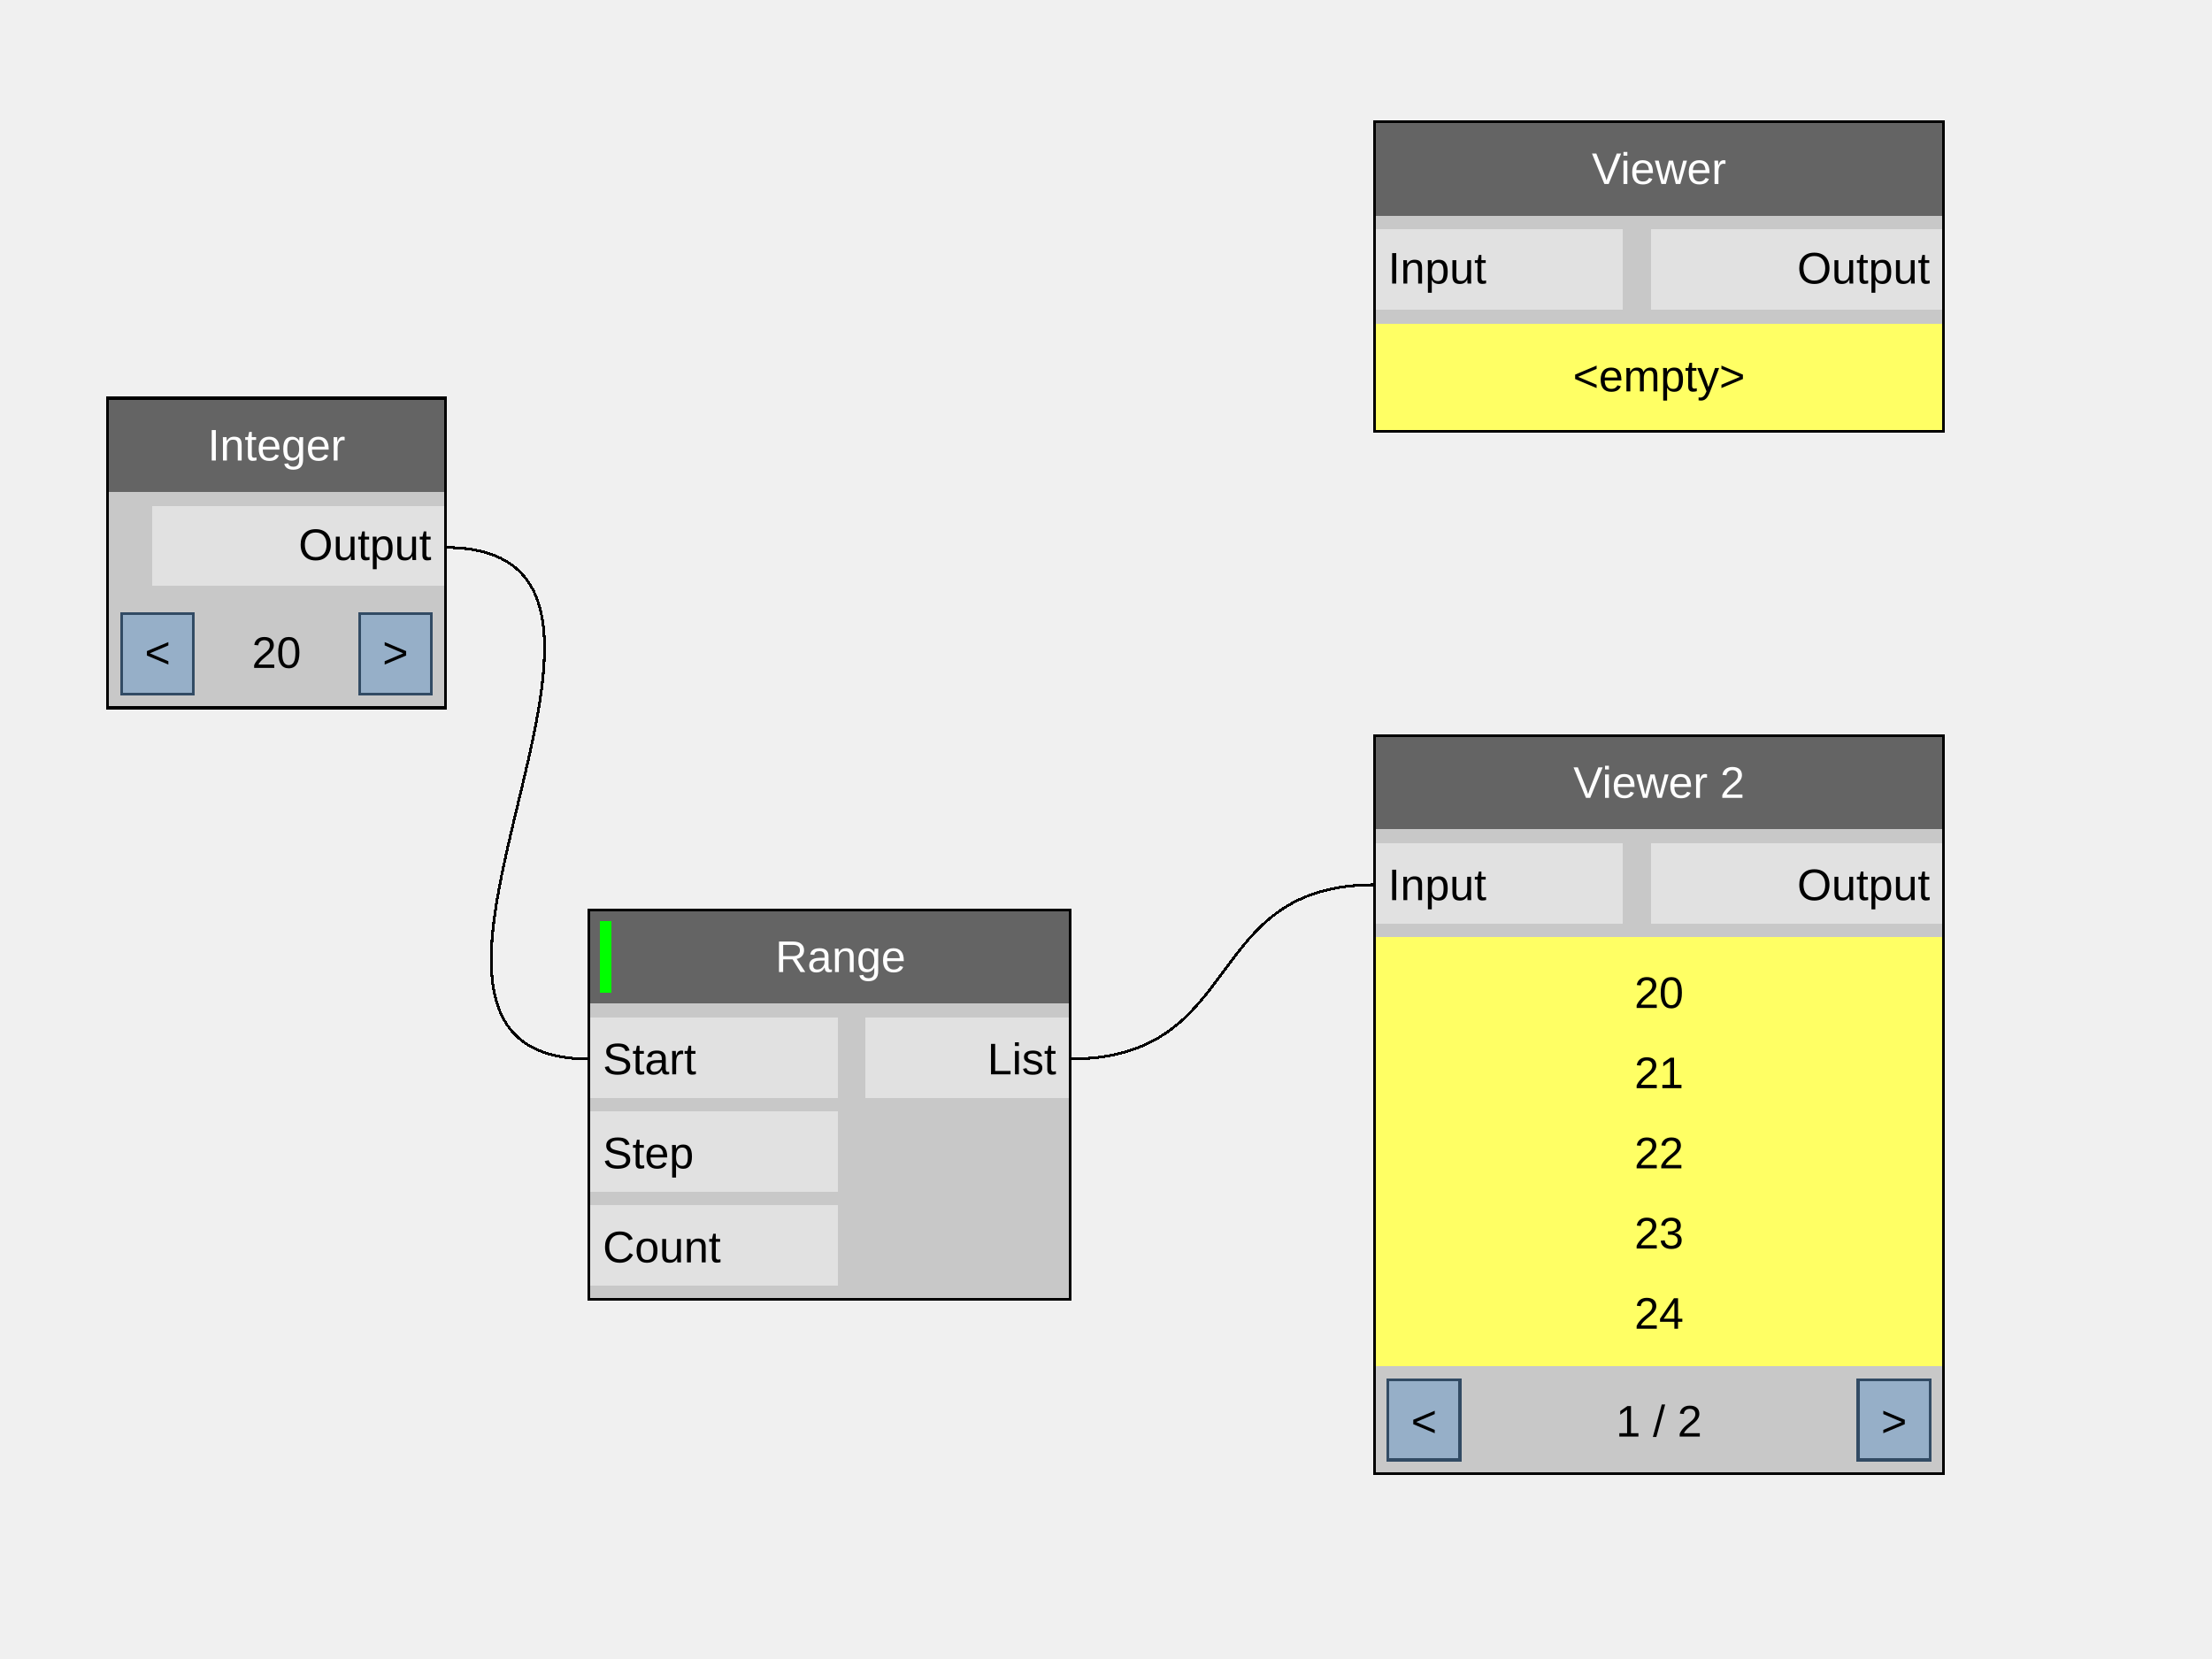
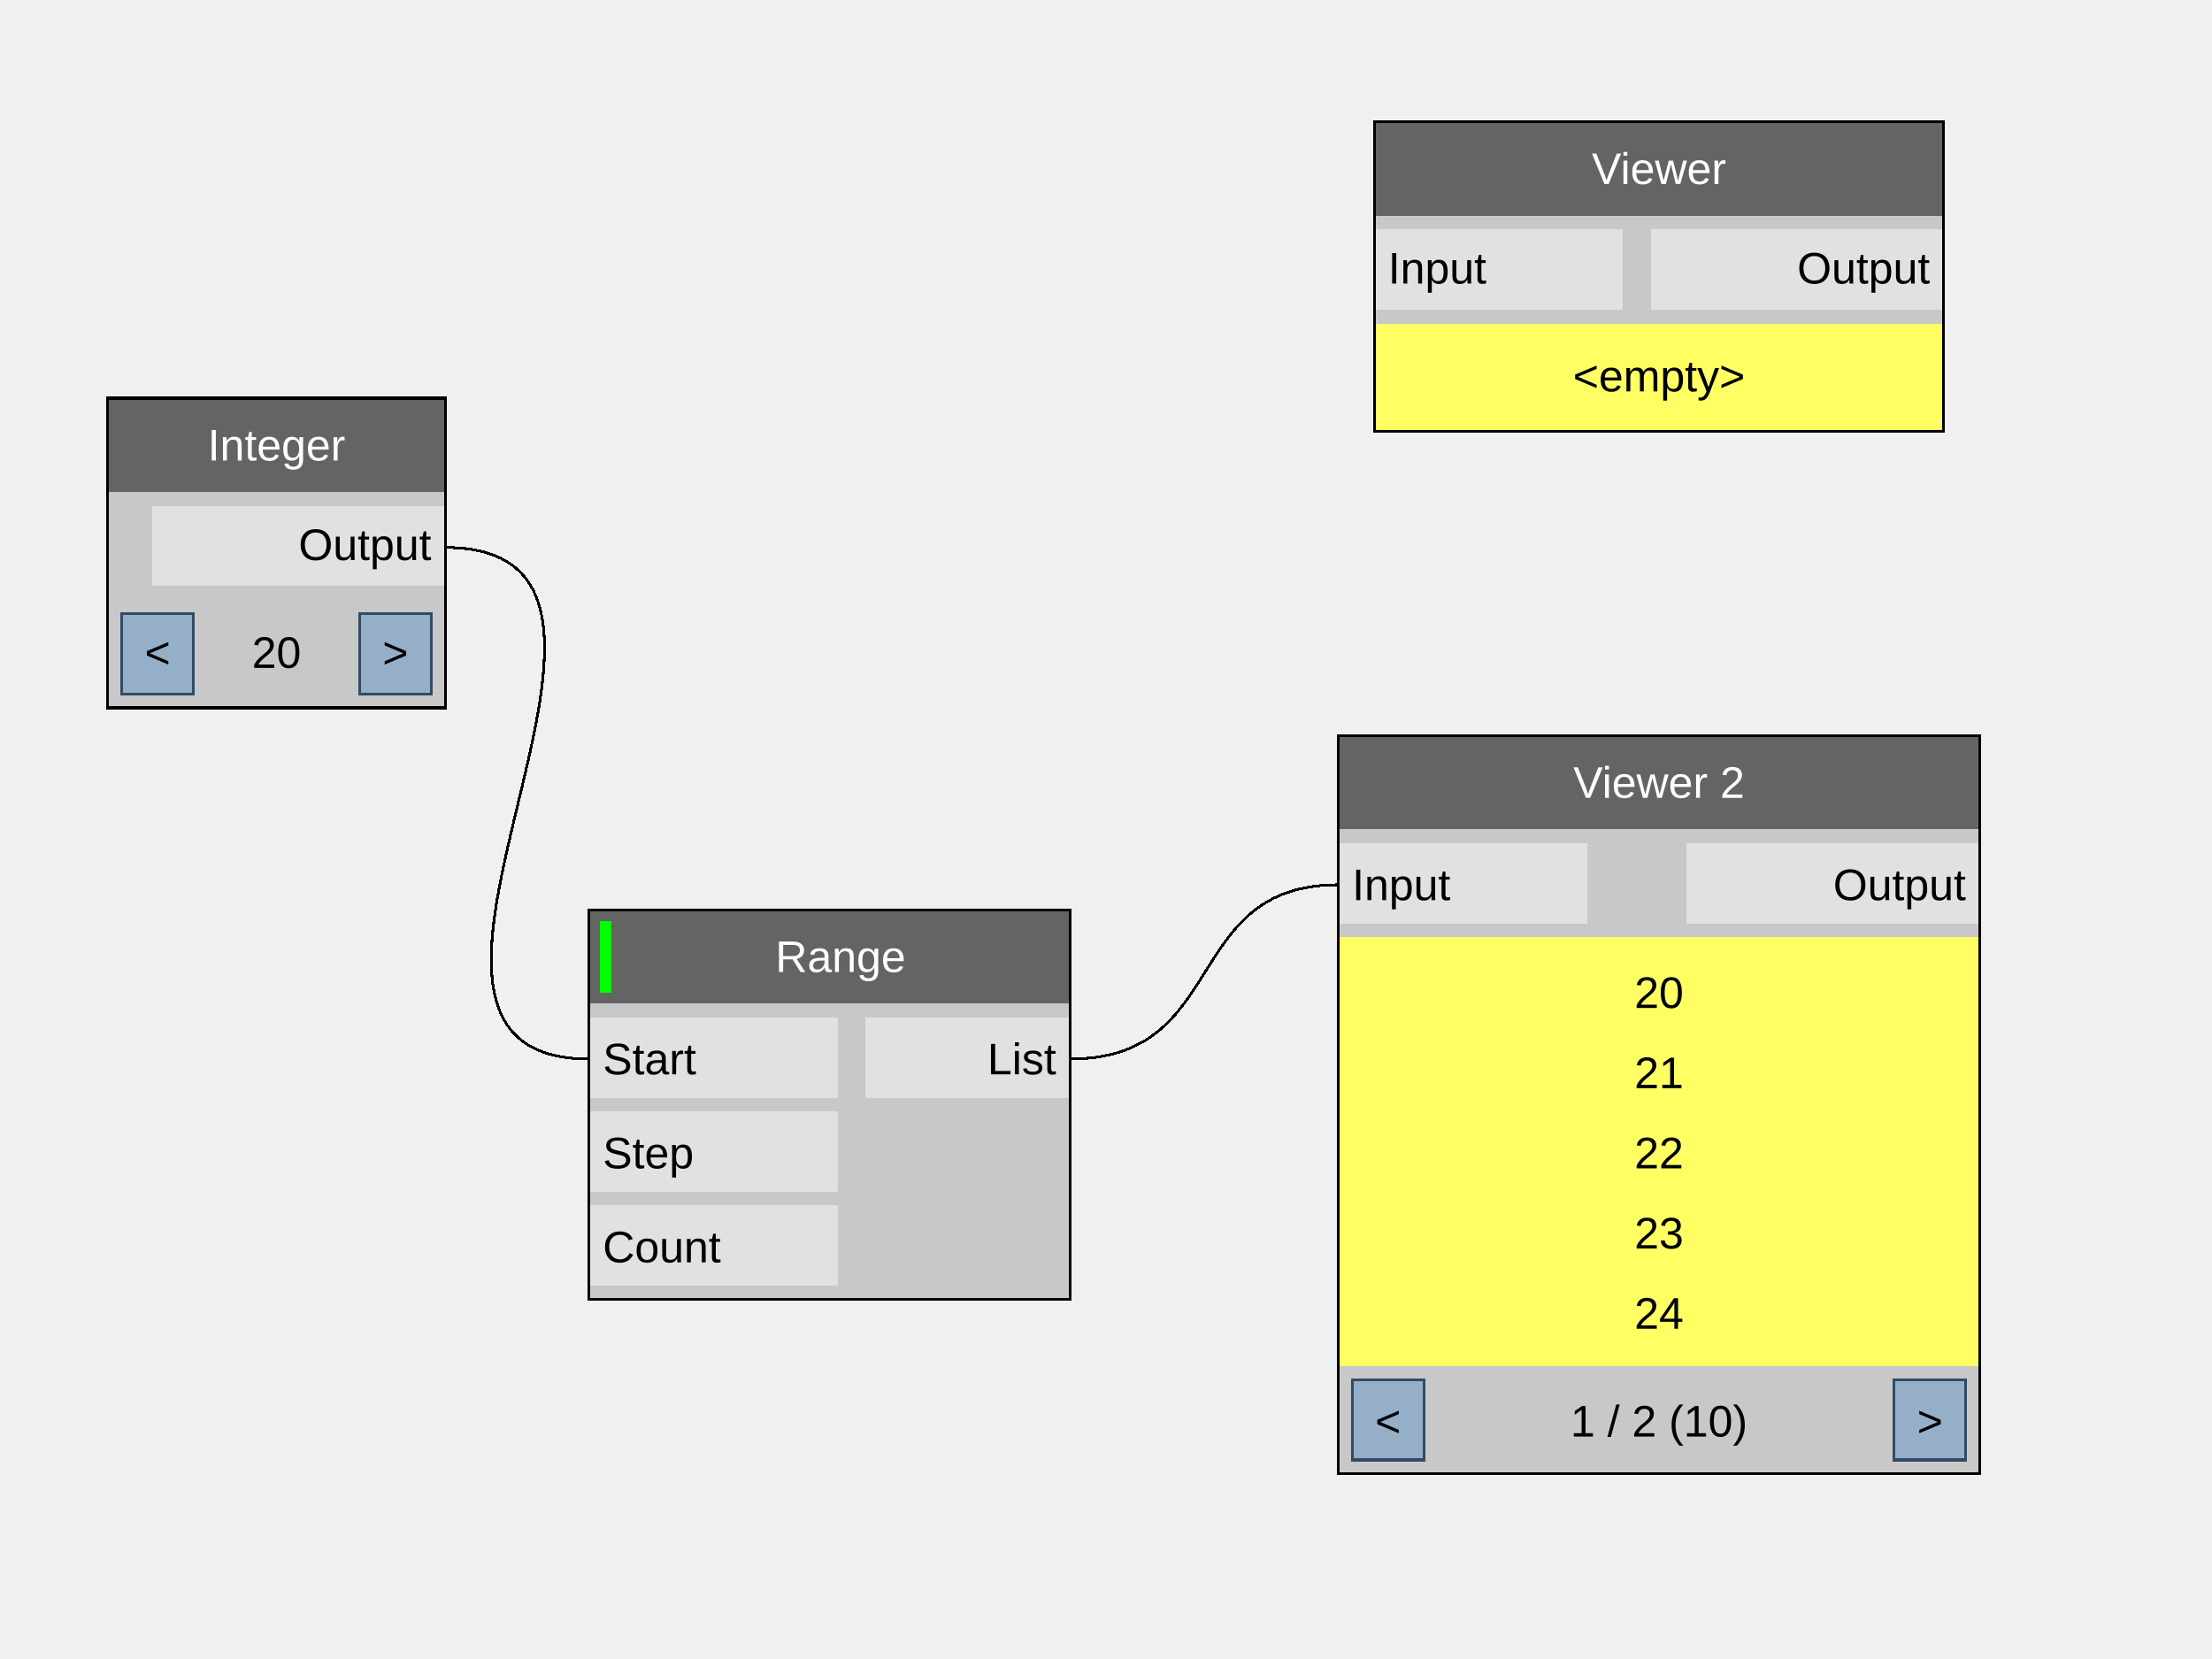
<svg xmlns="http://www.w3.org/2000/svg" version="1.1" width="800" height="600" shape-rendering="crispEdges">
  <rect x="0" y="0" width="800" height="600" style="fill:rgb(240,240,240);" />
  <path d="M161,198 C258,198 117,383 213,383" style="fill:none;stroke-width:1px;stroke:rgb(0,0,0);" />
-   <path d="M387,383 C451,383 434,320 497,320" style="fill:none;stroke-width:1px;stroke:rgb(0,0,0);" />
+   <path d="M387,383 C445,383 427,320 484,320" style="fill:none;stroke-width:1px;stroke:rgb(0,0,0);" />
  <rect x="39" y="144" width="122" height="34" style="fill:rgb(100,100,100);" />
  <text x="100" y="161" dominant-baseline="central" text-anchor="middle" style="fill:rgb(255,255,255);font-family:Arial;font-size:16px;">Integer</text>
  <rect x="39" y="178" width="122" height="39" style="fill:rgb(200,200,200);" />
  <rect x="55" y="183" width="106" height="29" style="fill:rgb(225,225,225);" />
  <text x="156" y="197" dominant-baseline="central" text-anchor="end" style="fill:rgb(0,0,0);font-family:Arial;font-size:16px;">Output</text>
  <rect x="39" y="217" width="122" height="39" style="fill:rgb(200,200,200);" />
  <text x="100" y="236" dominant-baseline="central" text-anchor="middle" style="fill:rgb(0,0,0);font-family:Arial;font-size:16px;">20</text>
  <rect x="44" y="222" width="26" height="29" style="fill:rgb(150,175,200);" />
  <text x="57" y="236" dominant-baseline="central" text-anchor="middle" style="fill:rgb(0,0,0);font-family:Arial;font-size:16px;">&lt;</text>
  <rect x="44" y="222" width="26" height="29" style="fill:none;stroke-width:1px;stroke:rgb(50,75,100);" />
  <rect x="130" y="222" width="26" height="29" style="fill:rgb(150,175,200);" />
  <text x="143" y="236" dominant-baseline="central" text-anchor="middle" style="fill:rgb(0,0,0);font-family:Arial;font-size:16px;">&gt;</text>
  <rect x="130" y="222" width="26" height="29" style="fill:none;stroke-width:1px;stroke:rgb(50,75,100);" />
  <rect x="39" y="144" width="122" height="112" style="fill:none;stroke-width:1px;stroke:rgb(0,0,0);" />
  <rect x="213" y="329" width="174" height="34" style="fill:rgb(100,100,100);" />
  <text x="304" y="346" dominant-baseline="central" text-anchor="middle" style="fill:rgb(255,255,255);font-family:Arial;font-size:16px;">Range</text>
  <rect x="217" y="333" width="4" height="26" style="fill:rgb(0,255,0);" />
  <rect x="213" y="363" width="174" height="107" style="fill:rgb(200,200,200);" />
  <rect x="213" y="368" width="90" height="29" style="fill:rgb(225,225,225);" />
  <text x="218" y="383" dominant-baseline="central" text-anchor="start" style="fill:rgb(0,0,0);font-family:Arial;font-size:16px;">Start</text>
  <rect x="213" y="402" width="90" height="29" style="fill:rgb(225,225,225);" />
  <text x="218" y="417" dominant-baseline="central" text-anchor="start" style="fill:rgb(0,0,0);font-family:Arial;font-size:16px;">Step</text>
  <rect x="213" y="436" width="90" height="29" style="fill:rgb(225,225,225);" />
  <text x="218" y="451" dominant-baseline="central" text-anchor="start" style="fill:rgb(0,0,0);font-family:Arial;font-size:16px;">Count</text>
  <rect x="313" y="368" width="74" height="29" style="fill:rgb(225,225,225);" />
  <text x="382" y="383" dominant-baseline="central" text-anchor="end" style="fill:rgb(0,0,0);font-family:Arial;font-size:16px;">List</text>
  <rect x="213" y="329" width="174" height="141" style="fill:none;stroke-width:1px;stroke:rgb(0,0,0);" />
  <rect x="497" y="44" width="206" height="34" style="fill:rgb(100,100,100);" />
  <text x="600" y="61" dominant-baseline="central" text-anchor="middle" style="fill:rgb(255,255,255);font-family:Arial;font-size:16px;">Viewer</text>
  <rect x="497" y="78" width="206" height="39" style="fill:rgb(200,200,200);" />
  <rect x="497" y="83" width="90" height="29" style="fill:rgb(225,225,225);" />
  <text x="502" y="97" dominant-baseline="central" text-anchor="start" style="fill:rgb(0,0,0);font-family:Arial;font-size:16px;">Input</text>
  <rect x="597" y="83" width="106" height="29" style="fill:rgb(225,225,225);" />
  <text x="698" y="97" dominant-baseline="central" text-anchor="end" style="fill:rgb(0,0,0);font-family:Arial;font-size:16px;">Output</text>
  <rect x="497" y="117" width="206" height="39" style="fill:rgb(255,255,100);" />
  <text x="600" y="136" dominant-baseline="central" text-anchor="middle" style="fill:rgb(0,0,0);font-family:Arial;font-size:16px;">&lt;empty&gt;</text>
  <rect x="497" y="44" width="206" height="112" style="fill:none;stroke-width:1px;stroke:rgb(0,0,0);" />
-   <rect x="497" y="266" width="206" height="34" style="fill:rgb(100,100,100);" />
+   <rect x="484" y="266" width="232" height="34" style="fill:rgb(100,100,100);" />
  <text x="600" y="283" dominant-baseline="central" text-anchor="middle" style="fill:rgb(255,255,255);font-family:Arial;font-size:16px;">Viewer 2</text>
-   <rect x="497" y="300" width="206" height="39" style="fill:rgb(200,200,200);" />
-   <rect x="497" y="305" width="90" height="29" style="fill:rgb(225,225,225);" />
-   <text x="502" y="320" dominant-baseline="central" text-anchor="start" style="fill:rgb(0,0,0);font-family:Arial;font-size:16px;">Input</text>
-   <rect x="597" y="305" width="106" height="29" style="fill:rgb(225,225,225);" />
-   <text x="698" y="320" dominant-baseline="central" text-anchor="end" style="fill:rgb(0,0,0);font-family:Arial;font-size:16px;">Output</text>
-   <rect x="497" y="339" width="206" height="155" style="fill:rgb(255,255,100);" />
+   <rect x="484" y="300" width="232" height="39" style="fill:rgb(200,200,200);" />
+   <rect x="484" y="305" width="90" height="29" style="fill:rgb(225,225,225);" />
+   <text x="489" y="320" dominant-baseline="central" text-anchor="start" style="fill:rgb(0,0,0);font-family:Arial;font-size:16px;">Input</text>
+   <rect x="610" y="305" width="106" height="29" style="fill:rgb(225,225,225);" />
+   <text x="711" y="320" dominant-baseline="central" text-anchor="end" style="fill:rgb(0,0,0);font-family:Arial;font-size:16px;">Output</text>
+   <rect x="484" y="339" width="232" height="155" style="fill:rgb(255,255,100);" />
  <text x="600" y="359" dominant-baseline="central" text-anchor="middle" style="fill:rgb(0,0,0);font-family:Arial;font-size:16px;">20</text>
  <text x="600" y="388" dominant-baseline="central" text-anchor="middle" style="fill:rgb(0,0,0);font-family:Arial;font-size:16px;">21</text>
  <text x="600" y="417" dominant-baseline="central" text-anchor="middle" style="fill:rgb(0,0,0);font-family:Arial;font-size:16px;">22</text>
  <text x="600" y="446" dominant-baseline="central" text-anchor="middle" style="fill:rgb(0,0,0);font-family:Arial;font-size:16px;">23</text>
  <text x="600" y="475" dominant-baseline="central" text-anchor="middle" style="fill:rgb(0,0,0);font-family:Arial;font-size:16px;">24</text>
-   <rect x="497" y="494" width="206" height="39" style="fill:rgb(200,200,200);" />
-   <text x="600" y="514" dominant-baseline="central" text-anchor="middle" style="fill:rgb(0,0,0);font-family:Arial;font-size:16px;">1 / 2</text>
-   <rect x="502" y="499" width="26" height="29" style="fill:rgb(150,175,200);" />
-   <text x="515" y="514" dominant-baseline="central" text-anchor="middle" style="fill:rgb(0,0,0);font-family:Arial;font-size:16px;">&lt;</text>
-   <rect x="502" y="499" width="26" height="29" style="fill:none;stroke-width:1px;stroke:rgb(50,75,100);" />
-   <rect x="672" y="499" width="26" height="29" style="fill:rgb(150,175,200);" />
-   <text x="685" y="514" dominant-baseline="central" text-anchor="middle" style="fill:rgb(0,0,0);font-family:Arial;font-size:16px;">&gt;</text>
-   <rect x="672" y="499" width="26" height="29" style="fill:none;stroke-width:1px;stroke:rgb(50,75,100);" />
-   <rect x="497" y="266" width="206" height="267" style="fill:none;stroke-width:1px;stroke:rgb(0,0,0);" />
+   <rect x="484" y="494" width="232" height="39" style="fill:rgb(200,200,200);" />
+   <text x="600" y="514" dominant-baseline="central" text-anchor="middle" style="fill:rgb(0,0,0);font-family:Arial;font-size:16px;">1 / 2 (10)</text>
+   <rect x="489" y="499" width="26" height="29" style="fill:rgb(150,175,200);" />
+   <text x="502" y="514" dominant-baseline="central" text-anchor="middle" style="fill:rgb(0,0,0);font-family:Arial;font-size:16px;">&lt;</text>
+   <rect x="489" y="499" width="26" height="29" style="fill:none;stroke-width:1px;stroke:rgb(50,75,100);" />
+   <rect x="685" y="499" width="26" height="29" style="fill:rgb(150,175,200);" />
+   <text x="698" y="514" dominant-baseline="central" text-anchor="middle" style="fill:rgb(0,0,0);font-family:Arial;font-size:16px;">&gt;</text>
+   <rect x="685" y="499" width="26" height="29" style="fill:none;stroke-width:1px;stroke:rgb(50,75,100);" />
+   <rect x="484" y="266" width="232" height="267" style="fill:none;stroke-width:1px;stroke:rgb(0,0,0);" />
</svg>
